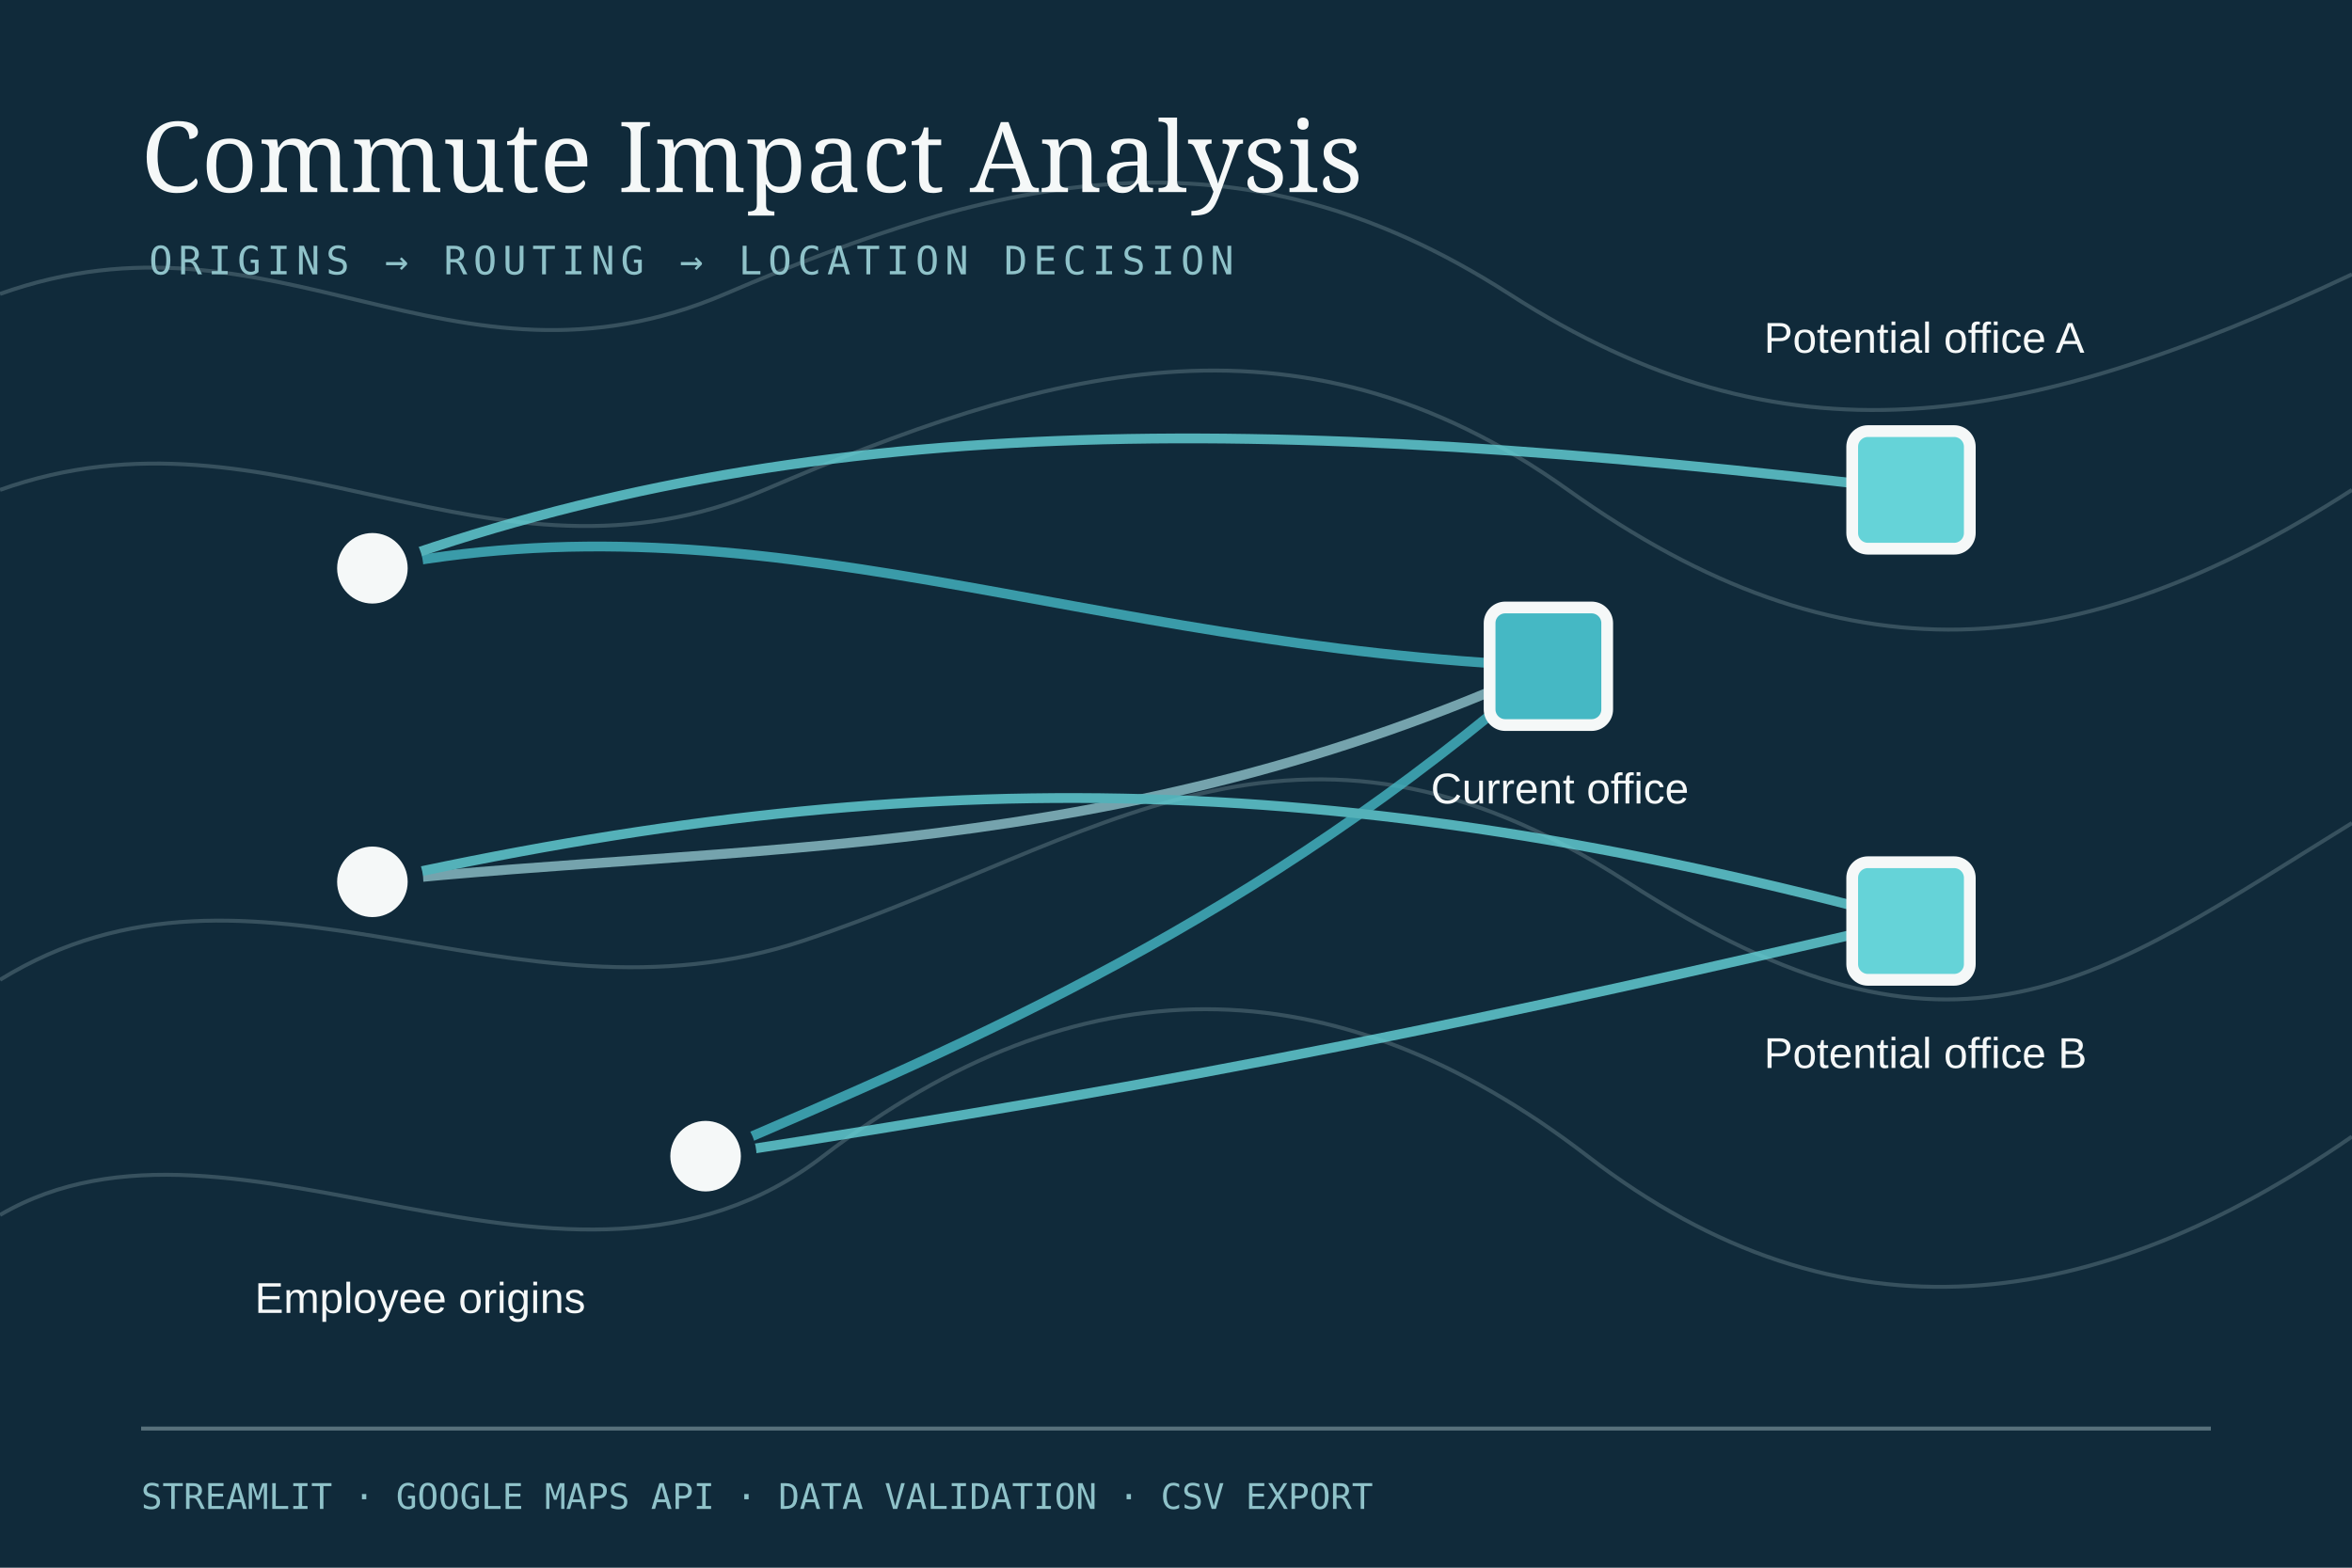
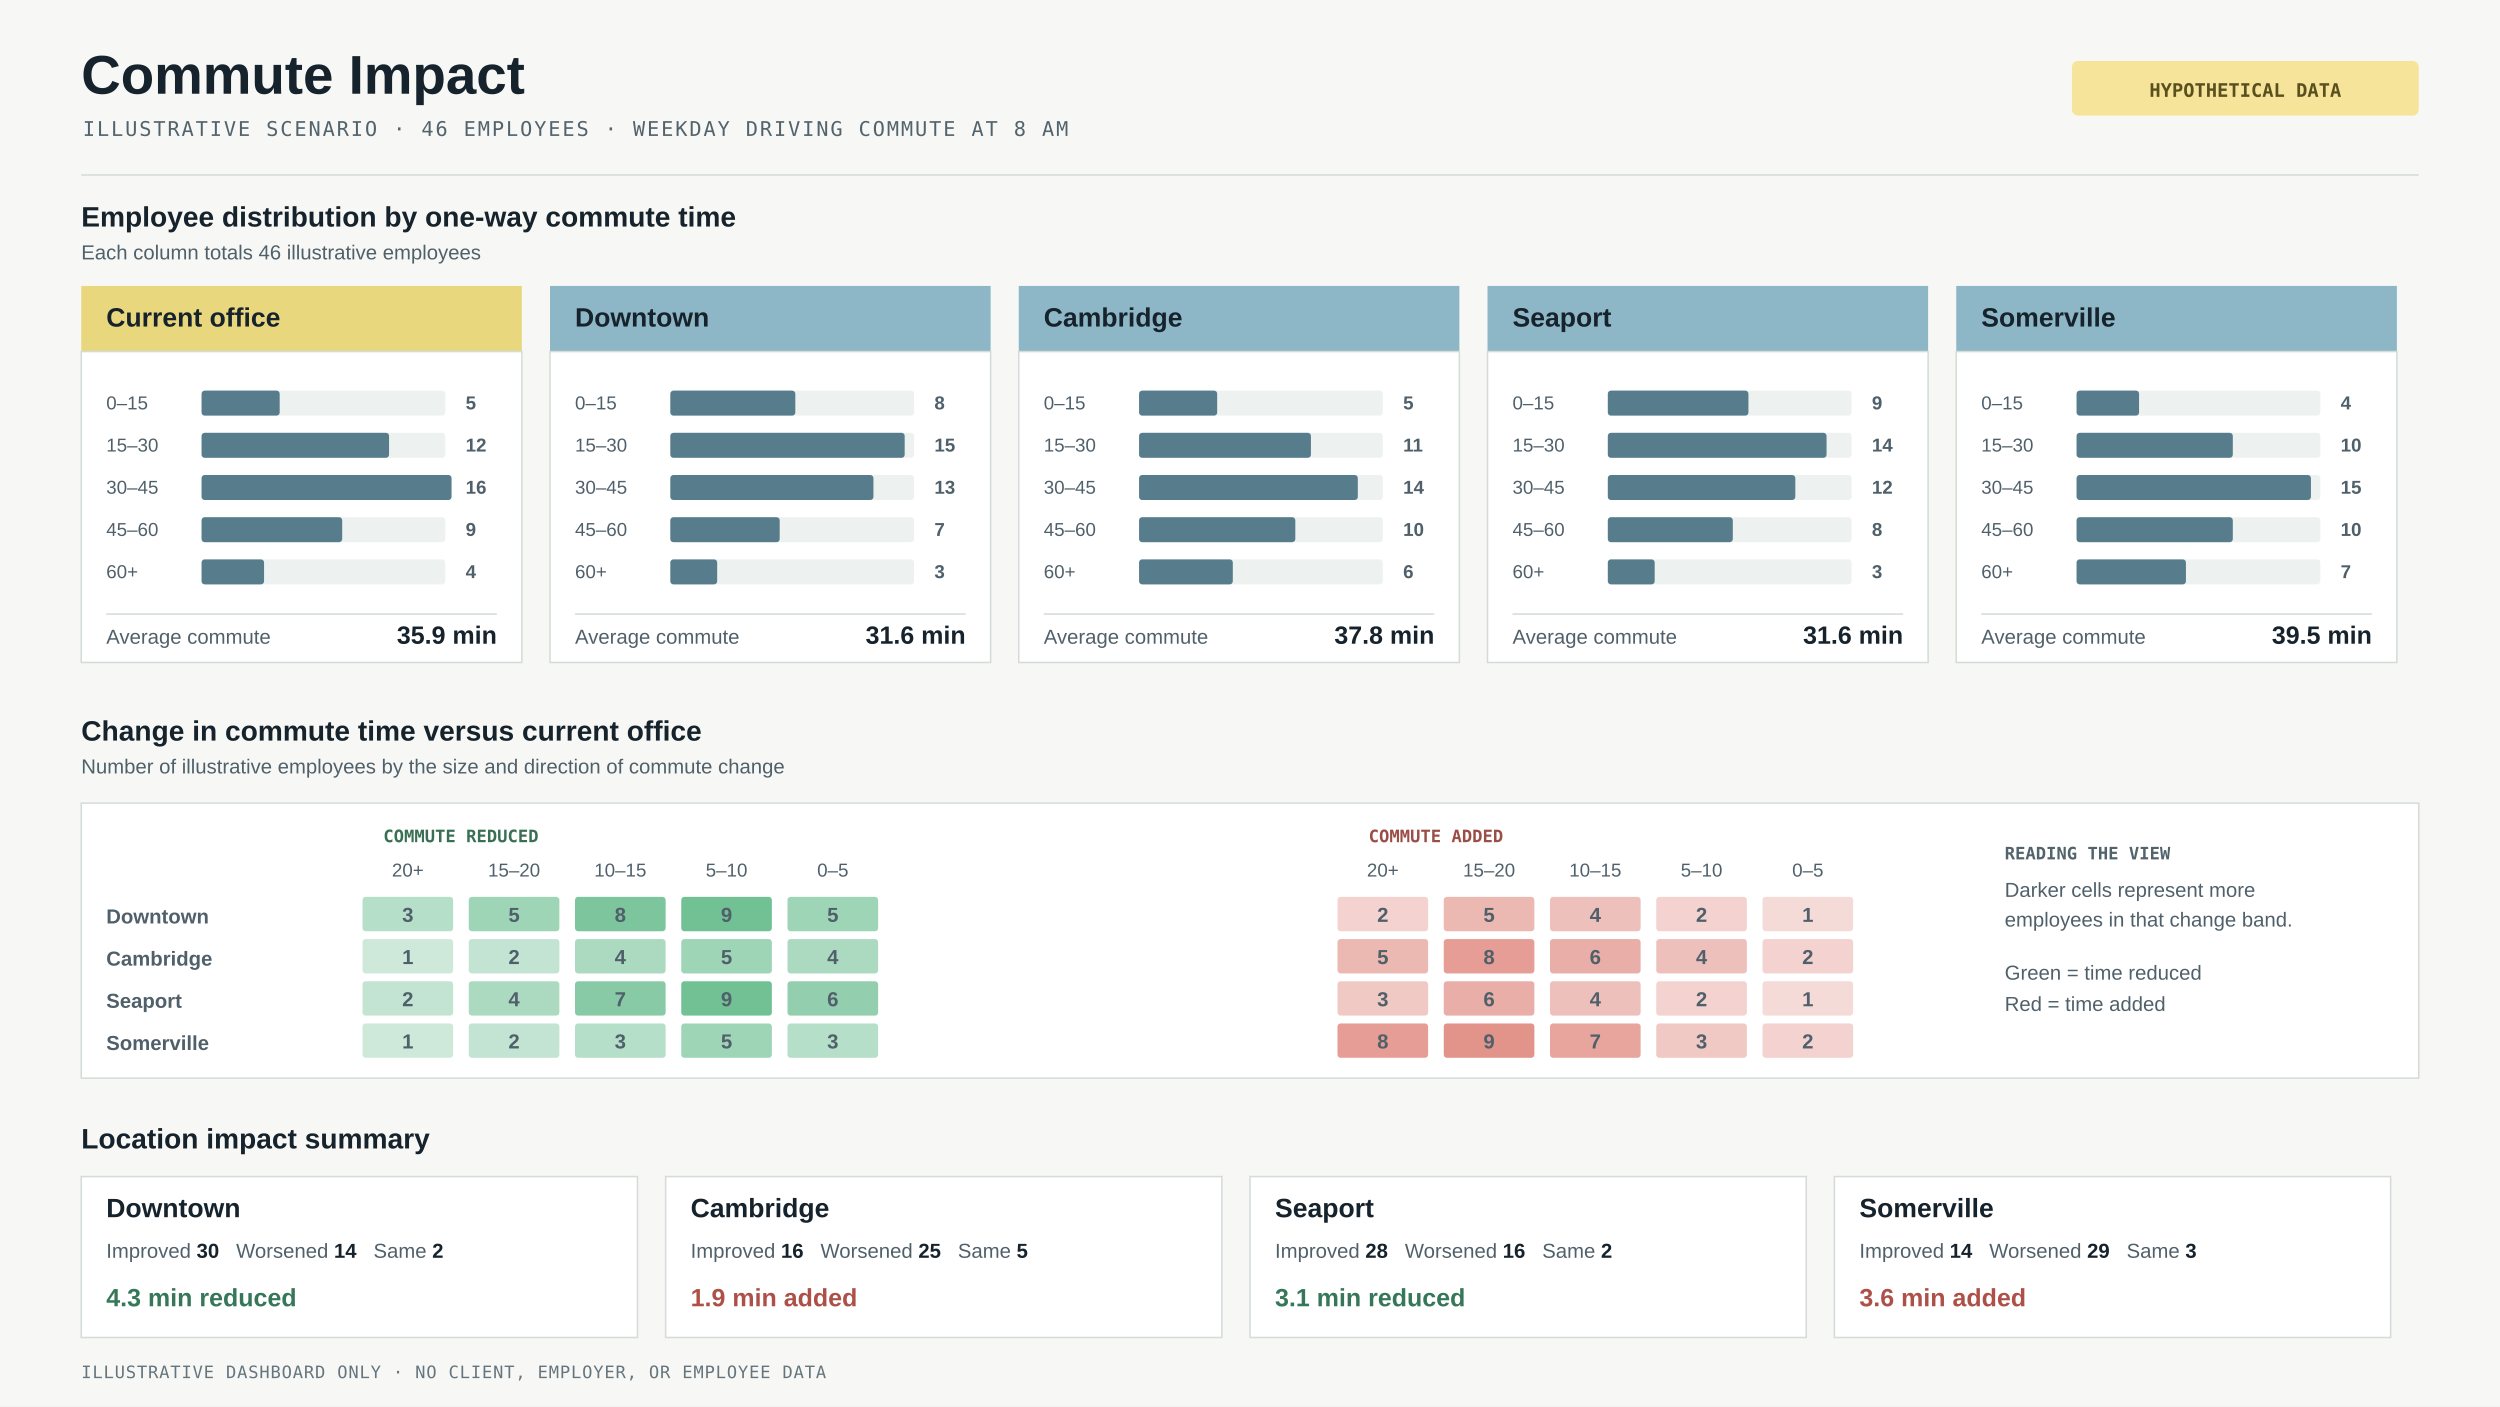
- <svg xmlns="http://www.w3.org/2000/svg" width="1200" height="800" viewBox="0 0 1200 800" role="img" aria-labelledby="title description">
-   <rect width="1200" height="800" fill="#102a3a" />
-   <g fill="none" stroke="#58717b" stroke-width="2" opacity=".55">
-     <path d="M0 150C140 100 230 210 370 150S630 60 770 150s260 70 430-10" />
-     <path d="M0 250c140-50 250 60 390 0s270-100 410 0 260 90 400 0" />
-     <path d="M0 500c130-80 260 30 410-20s250-140 420-30 240 50 370-30" />
-     <path d="M0 620c120-70 290 70 420-30s260-100 390 0 260 80 390-10" />
-   </g>
-   <text x="72" y="98" fill="#f5f8f8" font-family="Georgia, serif" font-size="50">Commute Impact Analysis</text>
-   <text x="76" y="140" fill="#8fc2c9" font-family="monospace" font-size="20" letter-spacing="3">ORIGINS  →  ROUTING  →  LOCATION DECISION</text>
-   <g fill="none" stroke-width="5" stroke-linecap="round" opacity=".8">
-     <path d="M190 290C390 250 550 330 790 340" stroke="#45b8c4" />
-     <path d="M190 450C380 430 570 440 790 340" stroke="#8fc2c9" />
-     <path d="M360 590C500 530 640 470 790 340" stroke="#45b8c4" />
-     <path d="M190 290C410 210 640 210 975 250" stroke="#65d3d8" />
-     <path d="M190 450C460 390 680 390 975 470" stroke="#65d3d8" />
-     <path d="M360 590C620 550 760 520 975 470" stroke="#65d3d8" />
-   </g>
-   <g fill="#f5f8f8" stroke="#102a3a" stroke-width="8">
-     <circle cx="190" cy="290" r="22" />
-     <circle cx="190" cy="450" r="22" />
-     <circle cx="360" cy="590" r="22" />
-   </g>
-   <g fill="#45b8c4" stroke="#f5f8f8" stroke-width="6">
-     <rect x="760" y="310" width="60" height="60" rx="8" />
-   </g>
-   <g fill="#65d3d8" stroke="#f5f8f8" stroke-width="6">
-     <rect x="945" y="220" width="60" height="60" rx="8" />
-     <rect x="945" y="440" width="60" height="60" rx="8" />
-   </g>
-   <g fill="#f5f8f8" font-family="Arial, sans-serif" font-size="22">
-     <text x="130" y="670">Employee origins</text>
-     <text x="730" y="410">Current office</text>
-     <text x="900" y="180">Potential office A</text>
-     <text x="900" y="545">Potential office B</text>
-   </g>
-   <g transform="translate(72 728)" font-family="monospace" font-size="18">
-     <rect width="1056" height="2" fill="#58717b" />
-     <text x="0" y="42" fill="#8fc2c9">STREAMLIT · GOOGLE MAPS API · DATA VALIDATION · CSV EXPORT</text>
-   </g>
+ <svg xmlns="http://www.w3.org/2000/svg" width="1600" height="900" viewBox="0 0 1600 900" role="img" aria-labelledby="title description">
+   <rect width="1600" height="900" fill="#f7f8f5" />
+   <style>.sans{font-family:Arial,Helvetica,sans-serif}.mono{font-family:Menlo,Consolas,monospace}.label{font-family:Arial,Helvetica,sans-serif;font-size:12px;fill:#50606a}.small{font-family:Arial,Helvetica,sans-serif;font-size:13px;fill:#50606a}.value{font-family:Arial,Helvetica,sans-serif;font-size:24px;font-weight:700;fill:#17232c}.location{font-family:Arial,Helvetica,sans-serif;font-size:17px;font-weight:700;fill:#17232c}.white{font-family:Arial,Helvetica,sans-serif;fill:#fff}.rule{stroke:#d5dcd8;stroke-width:1}</style>
+   <text x="52" y="60" class="sans" font-size="35" font-weight="700" fill="#17232c">Commute Impact</text>
+   <text x="53" y="87" class="mono" font-size="13" letter-spacing="1.2" fill="#52636c">ILLUSTRATIVE SCENARIO · 46 EMPLOYEES · WEEKDAY DRIVING COMMUTE AT 8 AM</text>
+   <rect x="1326" y="39" width="222" height="35" rx="4" fill="#f5e49a" />
+   <text x="1437" y="62" text-anchor="middle" class="mono" font-size="12" font-weight="700" fill="#5a501e">HYPOTHETICAL DATA</text>
+   <line x1="52" x2="1548" y1="112" y2="112" class="rule" />
+   <text x="52" y="145" class="sans" font-size="18" font-weight="700" fill="#17232c">Employee distribution by one-way commute time</text>
+   <text x="52" y="166" class="small">Each column totals 46 illustrative employees</text>
+   <rect x="52" y="183" width="282" height="42" rx="4 4 0 0" fill="#e9d77e" />
+   <text x="68" y="209" class="location" fill="#3f3919">Current office</text>
+   <rect x="52" y="225" width="282" height="199" fill="#fff" stroke="#d5dcd8" />
+   <text x="68" y="262" class="label">0–15</text>
+   <rect x="129" y="250" width="156" height="16" rx="2" fill="#edf1ef" />
+   <rect x="129" y="250" width="50" height="16" rx="2" fill="#577d8d" />
+   <text x="298" y="262" class="label" font-weight="700">5</text>
+   <text x="68" y="289" class="label">15–30</text>
+   <rect x="129" y="277" width="156" height="16" rx="2" fill="#edf1ef" />
+   <rect x="129" y="277" width="120" height="16" rx="2" fill="#577d8d" />
+   <text x="298" y="289" class="label" font-weight="700">12</text>
+   <text x="68" y="316" class="label">30–45</text>
+   <rect x="129" y="304" width="156" height="16" rx="2" fill="#edf1ef" />
+   <rect x="129" y="304" width="160" height="16" rx="2" fill="#577d8d" />
+   <text x="298" y="316" class="label" font-weight="700">16</text>
+   <text x="68" y="343" class="label">45–60</text>
+   <rect x="129" y="331" width="156" height="16" rx="2" fill="#edf1ef" />
+   <rect x="129" y="331" width="90" height="16" rx="2" fill="#577d8d" />
+   <text x="298" y="343" class="label" font-weight="700">9</text>
+   <text x="68" y="370" class="label">60+</text>
+   <rect x="129" y="358" width="156" height="16" rx="2" fill="#edf1ef" />
+   <rect x="129" y="358" width="40" height="16" rx="2" fill="#577d8d" />
+   <text x="298" y="370" class="label" font-weight="700">4</text>
+   <line x1="68" x2="318" y1="393" y2="393" class="rule" />
+   <text x="68" y="412" class="small">Average commute</text>
+   <text x="318" y="412" text-anchor="end" class="sans" font-size="16" font-weight="700" fill="#17232c">35.9 min</text>
+   <rect x="352" y="183" width="282" height="42" rx="4 4 0 0" fill="#8db7c6" />
+   <text x="368" y="209" class="location" fill="#102f40">Downtown</text>
+   <rect x="352" y="225" width="282" height="199" fill="#fff" stroke="#d5dcd8" />
+   <text x="368" y="262" class="label">0–15</text>
+   <rect x="429" y="250" width="156" height="16" rx="2" fill="#edf1ef" />
+   <rect x="429" y="250" width="80" height="16" rx="2" fill="#577d8d" />
+   <text x="598" y="262" class="label" font-weight="700">8</text>
+   <text x="368" y="289" class="label">15–30</text>
+   <rect x="429" y="277" width="156" height="16" rx="2" fill="#edf1ef" />
+   <rect x="429" y="277" width="150" height="16" rx="2" fill="#577d8d" />
+   <text x="598" y="289" class="label" font-weight="700">15</text>
+   <text x="368" y="316" class="label">30–45</text>
+   <rect x="429" y="304" width="156" height="16" rx="2" fill="#edf1ef" />
+   <rect x="429" y="304" width="130" height="16" rx="2" fill="#577d8d" />
+   <text x="598" y="316" class="label" font-weight="700">13</text>
+   <text x="368" y="343" class="label">45–60</text>
+   <rect x="429" y="331" width="156" height="16" rx="2" fill="#edf1ef" />
+   <rect x="429" y="331" width="70" height="16" rx="2" fill="#577d8d" />
+   <text x="598" y="343" class="label" font-weight="700">7</text>
+   <text x="368" y="370" class="label">60+</text>
+   <rect x="429" y="358" width="156" height="16" rx="2" fill="#edf1ef" />
+   <rect x="429" y="358" width="30" height="16" rx="2" fill="#577d8d" />
+   <text x="598" y="370" class="label" font-weight="700">3</text>
+   <line x1="368" x2="618" y1="393" y2="393" class="rule" />
+   <text x="368" y="412" class="small">Average commute</text>
+   <text x="618" y="412" text-anchor="end" class="sans" font-size="16" font-weight="700" fill="#17232c">31.6 min</text>
+   <rect x="652" y="183" width="282" height="42" rx="4 4 0 0" fill="#8db7c6" />
+   <text x="668" y="209" class="location" fill="#102f40">Cambridge</text>
+   <rect x="652" y="225" width="282" height="199" fill="#fff" stroke="#d5dcd8" />
+   <text x="668" y="262" class="label">0–15</text>
+   <rect x="729" y="250" width="156" height="16" rx="2" fill="#edf1ef" />
+   <rect x="729" y="250" width="50" height="16" rx="2" fill="#577d8d" />
+   <text x="898" y="262" class="label" font-weight="700">5</text>
+   <text x="668" y="289" class="label">15–30</text>
+   <rect x="729" y="277" width="156" height="16" rx="2" fill="#edf1ef" />
+   <rect x="729" y="277" width="110" height="16" rx="2" fill="#577d8d" />
+   <text x="898" y="289" class="label" font-weight="700">11</text>
+   <text x="668" y="316" class="label">30–45</text>
+   <rect x="729" y="304" width="156" height="16" rx="2" fill="#edf1ef" />
+   <rect x="729" y="304" width="140" height="16" rx="2" fill="#577d8d" />
+   <text x="898" y="316" class="label" font-weight="700">14</text>
+   <text x="668" y="343" class="label">45–60</text>
+   <rect x="729" y="331" width="156" height="16" rx="2" fill="#edf1ef" />
+   <rect x="729" y="331" width="100" height="16" rx="2" fill="#577d8d" />
+   <text x="898" y="343" class="label" font-weight="700">10</text>
+   <text x="668" y="370" class="label">60+</text>
+   <rect x="729" y="358" width="156" height="16" rx="2" fill="#edf1ef" />
+   <rect x="729" y="358" width="60" height="16" rx="2" fill="#577d8d" />
+   <text x="898" y="370" class="label" font-weight="700">6</text>
+   <line x1="668" x2="918" y1="393" y2="393" class="rule" />
+   <text x="668" y="412" class="small">Average commute</text>
+   <text x="918" y="412" text-anchor="end" class="sans" font-size="16" font-weight="700" fill="#17232c">37.8 min</text>
+   <rect x="952" y="183" width="282" height="42" rx="4 4 0 0" fill="#8db7c6" />
+   <text x="968" y="209" class="location" fill="#102f40">Seaport</text>
+   <rect x="952" y="225" width="282" height="199" fill="#fff" stroke="#d5dcd8" />
+   <text x="968" y="262" class="label">0–15</text>
+   <rect x="1029" y="250" width="156" height="16" rx="2" fill="#edf1ef" />
+   <rect x="1029" y="250" width="90" height="16" rx="2" fill="#577d8d" />
+   <text x="1198" y="262" class="label" font-weight="700">9</text>
+   <text x="968" y="289" class="label">15–30</text>
+   <rect x="1029" y="277" width="156" height="16" rx="2" fill="#edf1ef" />
+   <rect x="1029" y="277" width="140" height="16" rx="2" fill="#577d8d" />
+   <text x="1198" y="289" class="label" font-weight="700">14</text>
+   <text x="968" y="316" class="label">30–45</text>
+   <rect x="1029" y="304" width="156" height="16" rx="2" fill="#edf1ef" />
+   <rect x="1029" y="304" width="120" height="16" rx="2" fill="#577d8d" />
+   <text x="1198" y="316" class="label" font-weight="700">12</text>
+   <text x="968" y="343" class="label">45–60</text>
+   <rect x="1029" y="331" width="156" height="16" rx="2" fill="#edf1ef" />
+   <rect x="1029" y="331" width="80" height="16" rx="2" fill="#577d8d" />
+   <text x="1198" y="343" class="label" font-weight="700">8</text>
+   <text x="968" y="370" class="label">60+</text>
+   <rect x="1029" y="358" width="156" height="16" rx="2" fill="#edf1ef" />
+   <rect x="1029" y="358" width="30" height="16" rx="2" fill="#577d8d" />
+   <text x="1198" y="370" class="label" font-weight="700">3</text>
+   <line x1="968" x2="1218" y1="393" y2="393" class="rule" />
+   <text x="968" y="412" class="small">Average commute</text>
+   <text x="1218" y="412" text-anchor="end" class="sans" font-size="16" font-weight="700" fill="#17232c">31.6 min</text>
+   <rect x="1252" y="183" width="282" height="42" rx="4 4 0 0" fill="#8db7c6" />
+   <text x="1268" y="209" class="location" fill="#102f40">Somerville</text>
+   <rect x="1252" y="225" width="282" height="199" fill="#fff" stroke="#d5dcd8" />
+   <text x="1268" y="262" class="label">0–15</text>
+   <rect x="1329" y="250" width="156" height="16" rx="2" fill="#edf1ef" />
+   <rect x="1329" y="250" width="40" height="16" rx="2" fill="#577d8d" />
+   <text x="1498" y="262" class="label" font-weight="700">4</text>
+   <text x="1268" y="289" class="label">15–30</text>
+   <rect x="1329" y="277" width="156" height="16" rx="2" fill="#edf1ef" />
+   <rect x="1329" y="277" width="100" height="16" rx="2" fill="#577d8d" />
+   <text x="1498" y="289" class="label" font-weight="700">10</text>
+   <text x="1268" y="316" class="label">30–45</text>
+   <rect x="1329" y="304" width="156" height="16" rx="2" fill="#edf1ef" />
+   <rect x="1329" y="304" width="150" height="16" rx="2" fill="#577d8d" />
+   <text x="1498" y="316" class="label" font-weight="700">15</text>
+   <text x="1268" y="343" class="label">45–60</text>
+   <rect x="1329" y="331" width="156" height="16" rx="2" fill="#edf1ef" />
+   <rect x="1329" y="331" width="100" height="16" rx="2" fill="#577d8d" />
+   <text x="1498" y="343" class="label" font-weight="700">10</text>
+   <text x="1268" y="370" class="label">60+</text>
+   <rect x="1329" y="358" width="156" height="16" rx="2" fill="#edf1ef" />
+   <rect x="1329" y="358" width="70" height="16" rx="2" fill="#577d8d" />
+   <text x="1498" y="370" class="label" font-weight="700">7</text>
+   <line x1="1268" x2="1518" y1="393" y2="393" class="rule" />
+   <text x="1268" y="412" class="small">Average commute</text>
+   <text x="1518" y="412" text-anchor="end" class="sans" font-size="16" font-weight="700" fill="#17232c">39.5 min</text>
+   <text x="52" y="474" class="sans" font-size="18" font-weight="700" fill="#17232c">Change in commute time versus current office</text>
+   <text x="52" y="495" class="small">Number of illustrative employees by the size and direction of commute change</text>
+   <rect x="52" y="514" width="1496" height="176" fill="#fff" stroke="#d5dcd8" />
+   <text x="295" y="539" text-anchor="middle" class="mono" font-size="11" font-weight="700" fill="#397054">COMMUTE REDUCED</text>
+   <text x="919" y="539" text-anchor="middle" class="mono" font-size="11" font-weight="700" fill="#9b4e47">COMMUTE ADDED</text>
+   <text x="261" y="561" text-anchor="middle" class="label">20+</text>
+   <text x="885" y="561" text-anchor="middle" class="label">20+</text>
+   <text x="329" y="561" text-anchor="middle" class="label">15–20</text>
+   <text x="953" y="561" text-anchor="middle" class="label">15–20</text>
+   <text x="397" y="561" text-anchor="middle" class="label">10–15</text>
+   <text x="1021" y="561" text-anchor="middle" class="label">10–15</text>
+   <text x="465" y="561" text-anchor="middle" class="label">5–10</text>
+   <text x="1089" y="561" text-anchor="middle" class="label">5–10</text>
+   <text x="533" y="561" text-anchor="middle" class="label">0–5</text>
+   <text x="1157" y="561" text-anchor="middle" class="label">0–5</text>
+   <text x="68" y="591" class="small" font-weight="700">Downtown</text>
+   <rect x="232" y="574" width="58" height="22" rx="2" fill="#4aaf78" fill-opacity="0.40" />
+   <text x="261" y="590" text-anchor="middle" class="small" font-weight="700" fill="#244936">3</text>
+   <rect x="300" y="574" width="58" height="22" rx="2" fill="#4aaf78" fill-opacity="0.53" />
+   <text x="329" y="590" text-anchor="middle" class="small" font-weight="700" fill="#244936">5</text>
+   <rect x="368" y="574" width="58" height="22" rx="2" fill="#4aaf78" fill-opacity="0.72" />
+   <text x="397" y="590" text-anchor="middle" class="small" font-weight="700" fill="#244936">8</text>
+   <rect x="436" y="574" width="58" height="22" rx="2" fill="#4aaf78" fill-opacity="0.78" />
+   <text x="465" y="590" text-anchor="middle" class="small" font-weight="700" fill="#244936">9</text>
+   <rect x="504" y="574" width="58" height="22" rx="2" fill="#4aaf78" fill-opacity="0.53" />
+   <text x="533" y="590" text-anchor="middle" class="small" font-weight="700" fill="#244936">5</text>
+   <rect x="856" y="574" width="58" height="22" rx="2" fill="#d76a5e" fill-opacity="0.30" />
+   <text x="885" y="590" text-anchor="middle" class="small" font-weight="700" fill="#6f302a">2</text>
+   <rect x="924" y="574" width="58" height="22" rx="2" fill="#d76a5e" fill-opacity="0.48" />
+   <text x="953" y="590" text-anchor="middle" class="small" font-weight="700" fill="#6f302a">5</text>
+   <rect x="992" y="574" width="58" height="22" rx="2" fill="#d76a5e" fill-opacity="0.42" />
+   <text x="1021" y="590" text-anchor="middle" class="small" font-weight="700" fill="#6f302a">4</text>
+   <rect x="1060" y="574" width="58" height="22" rx="2" fill="#d76a5e" fill-opacity="0.30" />
+   <text x="1089" y="590" text-anchor="middle" class="small" font-weight="700" fill="#6f302a">2</text>
+   <rect x="1128" y="574" width="58" height="22" rx="2" fill="#d76a5e" fill-opacity="0.24" />
+   <text x="1157" y="590" text-anchor="middle" class="small" font-weight="700" fill="#6f302a">1</text>
+   <text x="68" y="618" class="small" font-weight="700">Cambridge</text>
+   <rect x="232" y="601" width="58" height="22" rx="2" fill="#4aaf78" fill-opacity="0.27" />
+   <text x="261" y="617" text-anchor="middle" class="small" font-weight="700" fill="#244936">1</text>
+   <rect x="300" y="601" width="58" height="22" rx="2" fill="#4aaf78" fill-opacity="0.33" />
+   <text x="329" y="617" text-anchor="middle" class="small" font-weight="700" fill="#244936">2</text>
+   <rect x="368" y="601" width="58" height="22" rx="2" fill="#4aaf78" fill-opacity="0.46" />
+   <text x="397" y="617" text-anchor="middle" class="small" font-weight="700" fill="#244936">4</text>
+   <rect x="436" y="601" width="58" height="22" rx="2" fill="#4aaf78" fill-opacity="0.53" />
+   <text x="465" y="617" text-anchor="middle" class="small" font-weight="700" fill="#244936">5</text>
+   <rect x="504" y="601" width="58" height="22" rx="2" fill="#4aaf78" fill-opacity="0.46" />
+   <text x="533" y="617" text-anchor="middle" class="small" font-weight="700" fill="#244936">4</text>
+   <rect x="856" y="601" width="58" height="22" rx="2" fill="#d76a5e" fill-opacity="0.48" />
+   <text x="885" y="617" text-anchor="middle" class="small" font-weight="700" fill="#6f302a">5</text>
+   <rect x="924" y="601" width="58" height="22" rx="2" fill="#d76a5e" fill-opacity="0.66" />
+   <text x="953" y="617" text-anchor="middle" class="small" font-weight="700" fill="#6f302a">8</text>
+   <rect x="992" y="601" width="58" height="22" rx="2" fill="#d76a5e" fill-opacity="0.54" />
+   <text x="1021" y="617" text-anchor="middle" class="small" font-weight="700" fill="#6f302a">6</text>
+   <rect x="1060" y="601" width="58" height="22" rx="2" fill="#d76a5e" fill-opacity="0.42" />
+   <text x="1089" y="617" text-anchor="middle" class="small" font-weight="700" fill="#6f302a">4</text>
+   <rect x="1128" y="601" width="58" height="22" rx="2" fill="#d76a5e" fill-opacity="0.30" />
+   <text x="1157" y="617" text-anchor="middle" class="small" font-weight="700" fill="#6f302a">2</text>
+   <text x="68" y="645" class="small" font-weight="700">Seaport</text>
+   <rect x="232" y="628" width="58" height="22" rx="2" fill="#4aaf78" fill-opacity="0.33" />
+   <text x="261" y="644" text-anchor="middle" class="small" font-weight="700" fill="#244936">2</text>
+   <rect x="300" y="628" width="58" height="22" rx="2" fill="#4aaf78" fill-opacity="0.46" />
+   <text x="329" y="644" text-anchor="middle" class="small" font-weight="700" fill="#244936">4</text>
+   <rect x="368" y="628" width="58" height="22" rx="2" fill="#4aaf78" fill-opacity="0.66" />
+   <text x="397" y="644" text-anchor="middle" class="small" font-weight="700" fill="#244936">7</text>
+   <rect x="436" y="628" width="58" height="22" rx="2" fill="#4aaf78" fill-opacity="0.78" />
+   <text x="465" y="644" text-anchor="middle" class="small" font-weight="700" fill="#244936">9</text>
+   <rect x="504" y="628" width="58" height="22" rx="2" fill="#4aaf78" fill-opacity="0.59" />
+   <text x="533" y="644" text-anchor="middle" class="small" font-weight="700" fill="#244936">6</text>
+   <rect x="856" y="628" width="58" height="22" rx="2" fill="#d76a5e" fill-opacity="0.36" />
+   <text x="885" y="644" text-anchor="middle" class="small" font-weight="700" fill="#6f302a">3</text>
+   <rect x="924" y="628" width="58" height="22" rx="2" fill="#d76a5e" fill-opacity="0.54" />
+   <text x="953" y="644" text-anchor="middle" class="small" font-weight="700" fill="#6f302a">6</text>
+   <rect x="992" y="628" width="58" height="22" rx="2" fill="#d76a5e" fill-opacity="0.42" />
+   <text x="1021" y="644" text-anchor="middle" class="small" font-weight="700" fill="#6f302a">4</text>
+   <rect x="1060" y="628" width="58" height="22" rx="2" fill="#d76a5e" fill-opacity="0.30" />
+   <text x="1089" y="644" text-anchor="middle" class="small" font-weight="700" fill="#6f302a">2</text>
+   <rect x="1128" y="628" width="58" height="22" rx="2" fill="#d76a5e" fill-opacity="0.24" />
+   <text x="1157" y="644" text-anchor="middle" class="small" font-weight="700" fill="#6f302a">1</text>
+   <text x="68" y="672" class="small" font-weight="700">Somerville</text>
+   <rect x="232" y="655" width="58" height="22" rx="2" fill="#4aaf78" fill-opacity="0.27" />
+   <text x="261" y="671" text-anchor="middle" class="small" font-weight="700" fill="#244936">1</text>
+   <rect x="300" y="655" width="58" height="22" rx="2" fill="#4aaf78" fill-opacity="0.33" />
+   <text x="329" y="671" text-anchor="middle" class="small" font-weight="700" fill="#244936">2</text>
+   <rect x="368" y="655" width="58" height="22" rx="2" fill="#4aaf78" fill-opacity="0.40" />
+   <text x="397" y="671" text-anchor="middle" class="small" font-weight="700" fill="#244936">3</text>
+   <rect x="436" y="655" width="58" height="22" rx="2" fill="#4aaf78" fill-opacity="0.53" />
+   <text x="465" y="671" text-anchor="middle" class="small" font-weight="700" fill="#244936">5</text>
+   <rect x="504" y="655" width="58" height="22" rx="2" fill="#4aaf78" fill-opacity="0.40" />
+   <text x="533" y="671" text-anchor="middle" class="small" font-weight="700" fill="#244936">3</text>
+   <rect x="856" y="655" width="58" height="22" rx="2" fill="#d76a5e" fill-opacity="0.66" />
+   <text x="885" y="671" text-anchor="middle" class="small" font-weight="700" fill="#6f302a">8</text>
+   <rect x="924" y="655" width="58" height="22" rx="2" fill="#d76a5e" fill-opacity="0.72" />
+   <text x="953" y="671" text-anchor="middle" class="small" font-weight="700" fill="#6f302a">9</text>
+   <rect x="992" y="655" width="58" height="22" rx="2" fill="#d76a5e" fill-opacity="0.60" />
+   <text x="1021" y="671" text-anchor="middle" class="small" font-weight="700" fill="#6f302a">7</text>
+   <rect x="1060" y="655" width="58" height="22" rx="2" fill="#d76a5e" fill-opacity="0.36" />
+   <text x="1089" y="671" text-anchor="middle" class="small" font-weight="700" fill="#6f302a">3</text>
+   <rect x="1128" y="655" width="58" height="22" rx="2" fill="#d76a5e" fill-opacity="0.30" />
+   <text x="1157" y="671" text-anchor="middle" class="small" font-weight="700" fill="#6f302a">2</text>
+   <text x="1283" y="550" class="mono" font-size="11" font-weight="700" fill="#52636c">READING THE VIEW</text>
+   <text x="1283" y="574" class="small">Darker cells represent more</text>
+   <text x="1283" y="593" class="small">employees in that change band.</text>
+   <text x="1283" y="627" class="small">Green = time reduced</text>
+   <text x="1283" y="647" class="small">Red = time added</text>
+   <text x="52" y="735" class="sans" font-size="18" font-weight="700" fill="#17232c">Location impact summary</text>
+   <rect x="52" y="753" width="356" height="103" fill="#fff" stroke="#d5dcd8" />
+   <text x="68" y="779" class="location">Downtown</text>
+   <text x="68" y="805" class="small">Improved <tspan font-weight="700" fill="#17232c">30</tspan>   Worsened <tspan font-weight="700" fill="#17232c">14</tspan>   Same <tspan font-weight="700" fill="#17232c">2</tspan>
+   </text>
+   <text x="68" y="836" class="sans" font-size="16" font-weight="700" fill="#36775a">4.3 min reduced</text>
+   <rect x="426" y="753" width="356" height="103" fill="#fff" stroke="#d5dcd8" />
+   <text x="442" y="779" class="location">Cambridge</text>
+   <text x="442" y="805" class="small">Improved <tspan font-weight="700" fill="#17232c">16</tspan>   Worsened <tspan font-weight="700" fill="#17232c">25</tspan>   Same <tspan font-weight="700" fill="#17232c">5</tspan>
+   </text>
+   <text x="442" y="836" class="sans" font-size="16" font-weight="700" fill="#ad5148">1.9 min added</text>
+   <rect x="800" y="753" width="356" height="103" fill="#fff" stroke="#d5dcd8" />
+   <text x="816" y="779" class="location">Seaport</text>
+   <text x="816" y="805" class="small">Improved <tspan font-weight="700" fill="#17232c">28</tspan>   Worsened <tspan font-weight="700" fill="#17232c">16</tspan>   Same <tspan font-weight="700" fill="#17232c">2</tspan>
+   </text>
+   <text x="816" y="836" class="sans" font-size="16" font-weight="700" fill="#36775a">3.1 min reduced</text>
+   <rect x="1174" y="753" width="356" height="103" fill="#fff" stroke="#d5dcd8" />
+   <text x="1190" y="779" class="location">Somerville</text>
+   <text x="1190" y="805" class="small">Improved <tspan font-weight="700" fill="#17232c">14</tspan>   Worsened <tspan font-weight="700" fill="#17232c">29</tspan>   Same <tspan font-weight="700" fill="#17232c">3</tspan>
+   </text>
+   <text x="1190" y="836" class="sans" font-size="16" font-weight="700" fill="#ad5148">3.6 min added</text>
+   <text x="52" y="882" class="mono" font-size="11" letter-spacing=".5" fill="#66757d">ILLUSTRATIVE DASHBOARD ONLY · NO CLIENT, EMPLOYER, OR EMPLOYEE DATA</text>
</svg>
